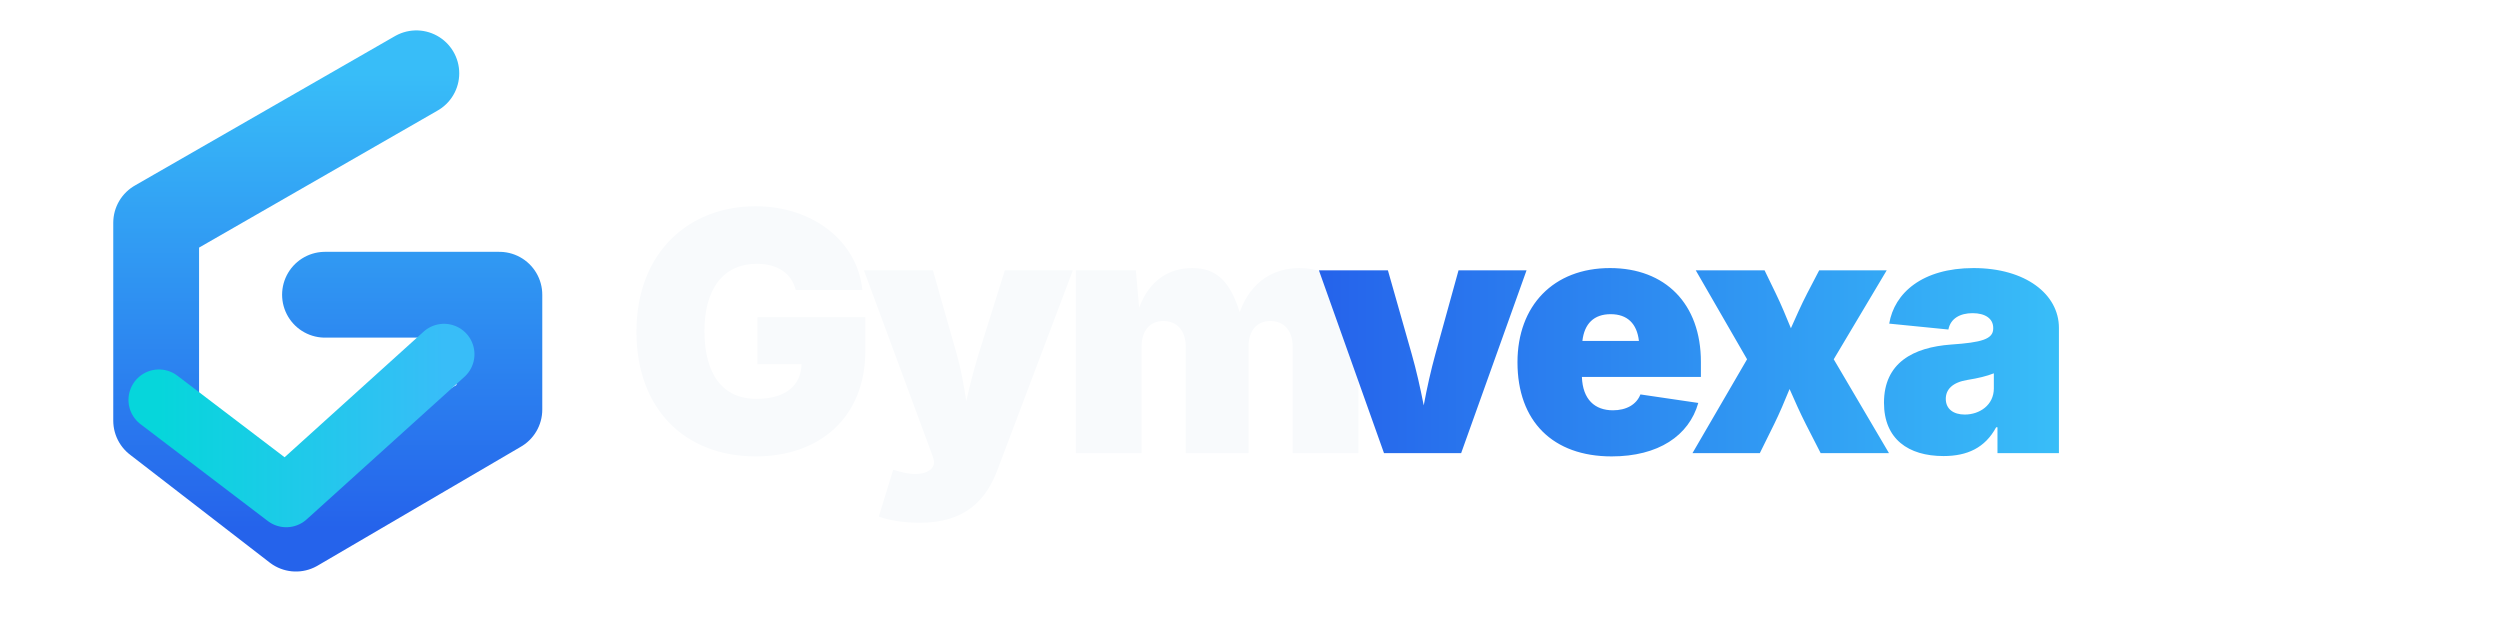
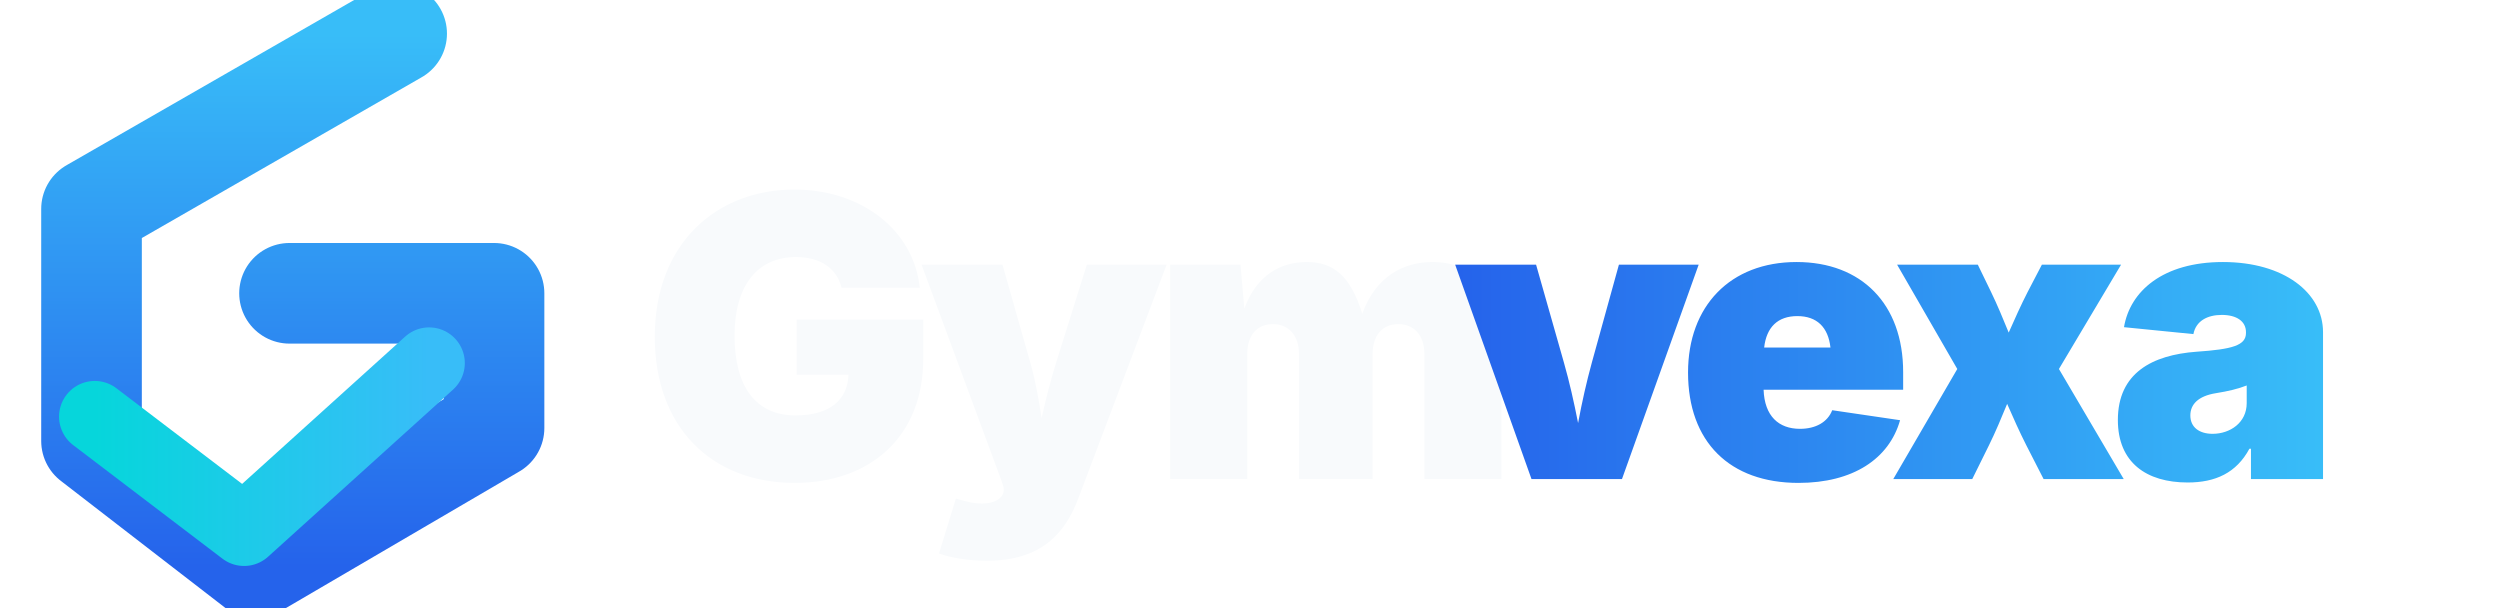
- <svg xmlns="http://www.w3.org/2000/svg" viewBox="110 100 1120 285" role="img" aria-label="Gymvexa logo">
+ <svg xmlns="http://www.w3.org/2000/svg" viewBox="145 120 955 232" role="img" aria-label="Gymvexa logo">
  <defs>
    <linearGradient id="gBlue" x1="0" y1="0" x2="0" y2="1">
      <stop offset="0%" stop-color="#38BDF8" />
      <stop offset="100%" stop-color="#2563EB" />
    </linearGradient>
    <linearGradient id="gCyan" x1="0" y1="0" x2="1" y2="0">
      <stop offset="0%" stop-color="#06D6DB" />
      <stop offset="100%" stop-color="#38BDF8" />
    </linearGradient>
    <linearGradient id="gText" x1="0" y1="0" x2="1" y2="0">
      <stop offset="0%" stop-color="#2563EB" />
      <stop offset="100%" stop-color="#38BDF8" />
    </linearGradient>
  </defs>
  <g transform="translate(82 82) scale(0.62)">
    <path d="M346 82 L158 190 L158 333 L259 411 L406 325 L406 242 L280 242" fill="none" stroke="url(#gBlue)" stroke-width="62" stroke-linecap="round" stroke-linejoin="round" />
    <path d="M160 318 L252 388 L366 285" fill="none" stroke="url(#gCyan)" stroke-width="44" stroke-linecap="round" stroke-linejoin="round" />
  </g>
  <text x="390" y="303" font-family="Inter, Plus Jakarta Sans, system-ui, -apple-system, Segoe UI, sans-serif" font-size="150" font-weight="900" letter-spacing="-7" fill="#F8FAFC">Gym</text>
  <text x="700" y="303" font-family="Inter, Plus Jakarta Sans, system-ui, -apple-system, Segoe UI, sans-serif" font-size="150" font-weight="900" letter-spacing="-7" fill="url(#gText)">vexa</text>
</svg>
